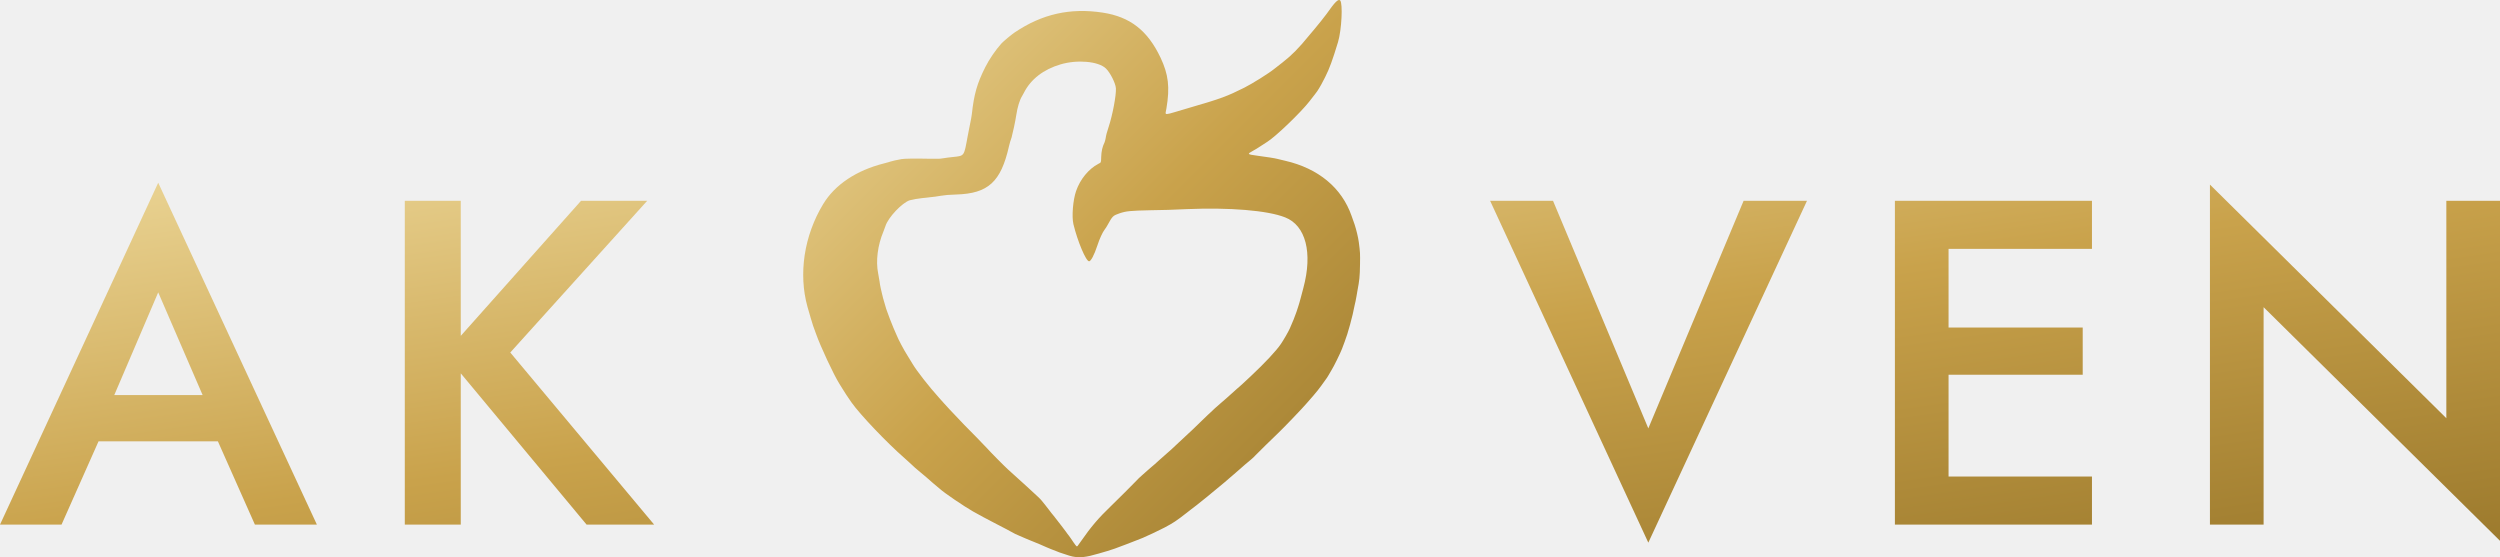
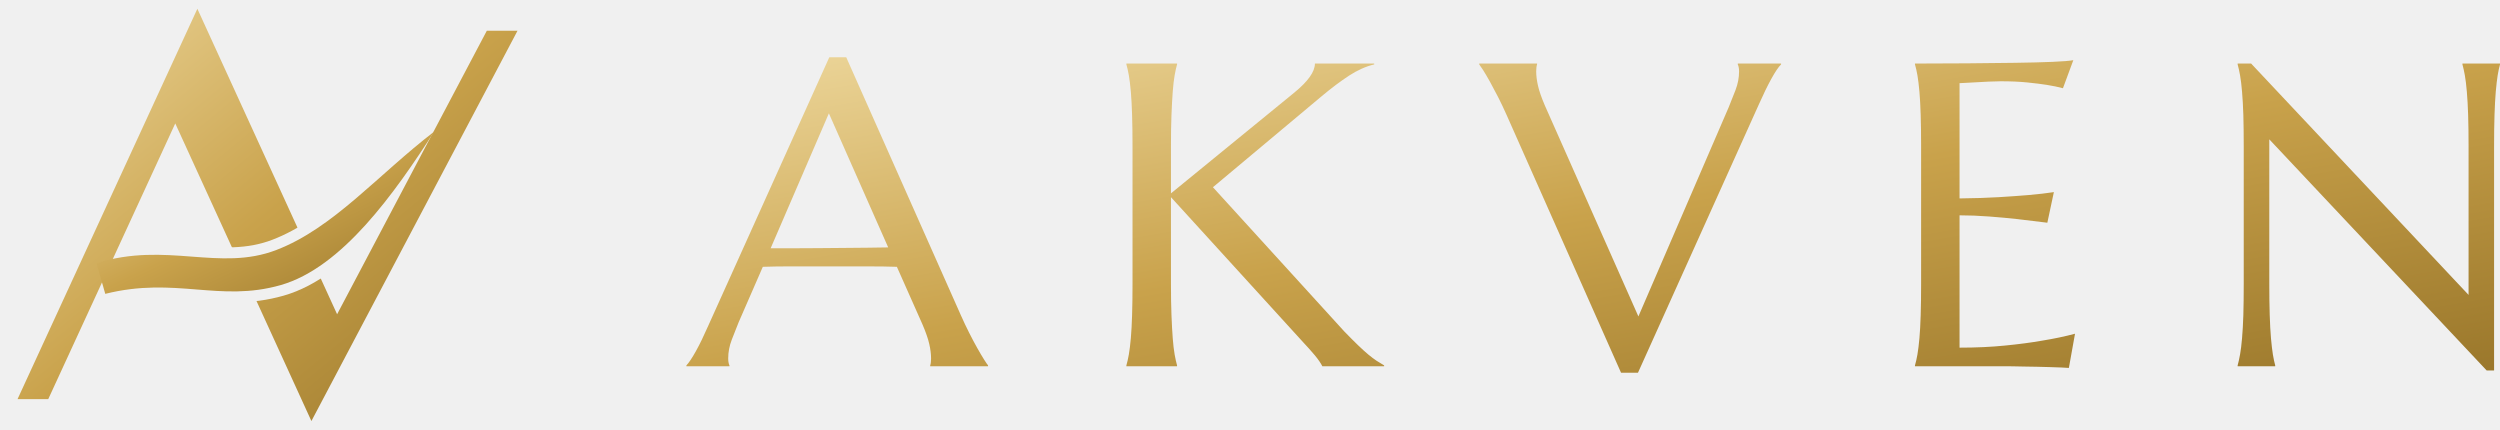
- <svg xmlns="http://www.w3.org/2000/svg" viewBox="0.6 -226.8 1080.8 240.8" role="img" aria-label="Ak&amp;Ven">
+ <svg xmlns="http://www.w3.org/2000/svg" viewBox="0 -84.72 578.31 99.43" role="img" aria-label="AKVEN">
  <defs>
    <linearGradient id="g" x1="0" y1="0" x2="1" y2="1">
-       <stop offset="0" stop-color="#EBD596" />
+       <stop offset="0" stop-color="#EDD79C" />
      <stop offset=".5" stop-color="#C9A24B" />
-       <stop offset="1" stop-color="#9C7A2D" />
+       <stop offset="1" stop-color="#9A772B" />
    </linearGradient>
  </defs>
-   <g fill="url(#g)" fill-rule="evenodd">
-     <path d="M43.2-36L94.8-36L110.8 0L137.6 0L69-147.8L0.6 0L27.2 0L43.2-36M50-56L69-100.4L88.2-56L50-56M199.8-140L175.6-140L175.6 0L199.8 0L199.8-65.4L254.2 0L283.4 0L221.2-74.4L280.4-140L251.8-140L199.8-81.6 M754.4-140L713.2-41.6L672-140L644.8-140L713.2 7.8L781.8-140L754.4-140M905-140L819.8-140L819.8 0L905 0L905-20.8L843-20.8L843-64.8L901-64.8L901-85.2L843-85.2L843-119.2L905-119.2L905-140M1081.4-140L1058.2-140L1058.2-46L956-147L956 0L979.2 0L979.2-94L1081.4 7" />
-     <path transform="translate(347.8 -226.8) scale(0.3716)" d="M313.3 647.4C311.0 646.9 308.1 646.0 306.8 645.5C305.6 645.0 303.2 644.3 301.6 643.8C300.0 643.4 296.8 642.2 294.5 641.2C292.1 640.2 289.6 639.2 288.8 639.0C288.1 638.8 285.7 637.8 283.5 636.8C281.3 635.8 277.7 634.2 275.5 633.3C273.3 632.5 269.8 631.0 267.7 630.1C265.6 629.2 263.5 628.3 263.0 628.2C262.6 628.0 260.6 627.2 258.5 626.3C256.5 625.4 253.5 624.1 251.8 623.4C250.2 622.8 247.9 621.8 246.8 621.2C237.4 616.1 233.8 614.2 221.8 608.0C214.9 604.5 204.9 599.1 197.8 595.1C187.1 589.0 164.2 573.5 158.7 568.4C157.5 567.4 154.2 564.5 151.3 562.2C148.5 559.8 144.8 556.6 143.2 555.1C141.5 553.7 138.5 551.1 136.4 549.4C132.1 545.9 128.5 542.8 124.2 538.6C122.5 537.0 119.7 534.5 118.0 533.0C97.5 515.1 66.5 482.6 56.3 468.2C52.9 463.4 46.8 454.2 45.5 451.8C45.0 450.9 43.5 448.5 42.2 446.5C35.7 436.2 20.2 403.1 15.0 388.3C13.5 384.0 12.0 379.8 11.6 378.9C11.0 377.4 7.5 365.4 5.1 357.0C-5.6 318.5 1.1 274.3 23.3 237.5C37.0 214.8 62.1 198.1 94.5 190.0C97.4 189.2 100.6 188.4 101.5 188.0C103.6 187.3 109.7 185.9 114.5 185.1C118.5 184.5 128.9 184.3 148.5 184.7C157.7 184.8 158.9 184.8 163.2 184.1C165.7 183.7 170.6 183.0 174.0 182.7C187.9 181.2 187.1 182.3 191.5 158.2C192.1 154.7 193.4 148.3 194.3 144.0C195.2 139.7 196.1 134.7 196.3 132.8C198.8 109.7 202.4 97.0 211.9 78.2C216.5 69.0 223.8 58.3 230.8 50.5C233.0 48.1 242.4 40.2 246.2 37.7C278.1 16.2 310.9 8.9 348.7 14.7C380.4 19.6 400.8 35.4 415.8 67.0C425.1 86.6 426.8 101.6 422.7 126.0C422.3 128.1 421.9 130.2 421.8 130.8C421.4 133.4 422.9 133.3 432.8 130.3C435.8 129.4 445.1 126.6 453.7 124.1C485.2 115.0 493.6 111.9 513.1 102.1C522.7 97.3 542.0 85.2 548.6 79.8C551.6 77.4 554.0 75.5 557.7 72.7C563.0 68.6 568.5 63.7 572.5 59.6C578.9 53.0 581.1 50.5 591.0 38.5C592.1 37.2 593.8 35.2 594.8 34.0C598.1 30.2 607.0 19.0 609.0 16.2C618.7 2.3 622.7 -1.6 624.8 0.5C628.1 3.8 626.5 35.2 622.3 49.0C616.0 69.8 612.4 79.7 607.3 89.8C605.2 93.9 603.2 97.7 602.8 98.4C602.4 99.0 601.3 101.0 600.3 102.7C599.4 104.4 597.0 107.9 595.0 110.3C593.1 112.8 590.4 116.3 589.0 118.0C579.0 130.9 549.2 159.5 539.7 165.2C538.3 166.1 534.8 168.3 532.0 170.2C529.2 172.1 525.2 174.5 523.1 175.6C516.3 179.4 516.5 179.5 528.8 181.2C539.3 182.6 549.2 184.1 551.5 184.8C552.4 185.1 556.5 186.1 560.7 187.0C599.5 195.9 626.7 218.5 638.1 251.2C639.0 253.6 640.5 257.9 641.5 260.8C643.5 266.8 645.7 275.8 646.5 281.7C648.1 294.3 648.1 294.2 647.9 307.8C647.7 321.5 647.2 326.3 645.0 337.7C644.7 339.6 644.1 342.7 643.8 344.7C643.5 346.6 643.0 349.2 642.7 350.5C642.3 351.8 641.8 354.2 641.5 355.8C639.5 367.1 633.6 388.7 630.0 397.7C628.9 400.5 627.5 404.3 626.8 406.2C625.2 410.5 617.3 426.7 614.8 430.5C613.8 432.2 612.2 434.8 611.3 436.5C610.3 438.2 608.4 441.2 606.8 443.2C605.3 445.2 603.5 447.8 602.7 448.9C601.9 450.1 600.1 452.5 598.6 454.3C597.1 456.0 594.9 458.7 593.7 460.2C592.5 461.6 590.7 463.7 589.7 464.8C588.6 465.9 586.7 468.2 585.3 469.8C581.7 474.2 558.1 498.8 552.2 504.3C546.1 510.1 528.1 527.7 526.1 529.9C524.9 531.3 522.8 533.2 521.5 534.3C518.0 537.1 510.7 543.4 506.7 547.0C504.7 548.8 502.3 550.9 501.3 551.7C500.3 552.5 498.2 554.4 496.5 555.8C493.3 558.7 489.0 562.3 480.7 569.1C477.8 571.4 475.3 573.5 475.0 573.8C474.7 574.2 472.6 575.9 470.3 577.7C465.9 581.2 461.1 585.0 457.7 587.8C456.5 588.7 453.9 590.8 451.8 592.3C449.8 593.9 446.9 596.1 445.5 597.2C434.8 605.6 430.8 608.3 420.6 613.7C414.1 617.1 399.5 624.0 395.3 625.7C393.8 626.3 390.6 627.6 388.2 628.5C383.6 630.4 368.5 636.1 362.2 638.4C360.2 639.1 356.2 640.4 353.5 641.2C350.8 642.0 346.4 643.2 343.9 644.0C329.0 648.4 321.7 649.2 313.3 647.4ZM319.4 635.1C319.7 634.8 321.4 632.4 323.2 629.8C334.6 613.3 343.8 602.5 357.5 589.4C366.6 580.6 384.2 563.0 387.6 559.4C389.1 557.7 391.9 555.0 393.8 553.4C395.6 551.8 398.5 549.3 400.1 547.8C401.8 546.3 404.2 544.2 405.5 543.1C406.8 542.1 410.6 538.8 413.8 535.8C417.1 532.9 421.1 529.4 422.6 528.0C424.2 526.7 426.8 524.3 428.4 522.9C429.9 521.4 433.6 518.0 436.5 515.3C446.8 505.9 464.0 489.6 464.0 489.3C464.0 489.2 466.6 486.7 469.7 483.8C472.9 480.9 477.2 476.8 479.3 474.8C481.4 472.8 484.4 470.2 485.9 469.0C488.6 466.8 494.9 461.2 499.2 457.3C500.4 456.1 503.1 453.8 505.0 452.1C508.7 449.0 510.6 447.3 521.1 437.4C537.2 422.3 550.6 408.0 555.9 400.1C558.9 395.7 564.5 386.0 566.2 382.2C568.8 376.6 573.2 365.6 574.0 362.8C574.4 361.6 575.3 358.8 576.0 356.7C576.7 354.6 578.1 349.9 579.0 346.3C579.9 342.8 581.3 337.7 582.0 335.0C593.0 294.0 584.8 262.3 560.8 252.9C540.4 244.8 496.3 241.2 446.3 243.3C429.0 244.1 419.7 244.4 403.7 244.6C380.5 245.1 375.7 245.6 368.1 248.2C360.4 250.9 360.0 251.3 354.2 261.8C353.3 263.5 351.9 265.7 351.0 266.8C348.3 270.3 345.0 277.5 342.2 286.0C338.7 296.6 334.8 304.0 332.7 304.0C329.1 304.0 319.3 280.8 314.5 260.9C312.4 252.1 313.9 232.8 317.6 222.2C322.3 208.6 332.2 196.5 343.5 190.6C346.8 188.9 346.6 189.5 346.8 182.7C347.0 175.9 348.2 170.7 350.6 165.9C351.0 165.0 351.6 162.9 351.9 161.2C352.5 157.1 353.4 153.9 355.5 147.5C360.1 133.6 364.4 110.5 363.9 102.7C363.5 96.8 357.3 84.5 352.3 79.7C343.7 71.3 319.0 69.1 299.5 74.9C279.5 80.8 264.7 92.3 256.8 108.1C256.1 109.4 255.2 111.0 254.8 111.7C251.9 116.3 249.4 124.6 248.0 133.8C247.2 139.8 243.6 156.4 242.6 159.7C241.3 163.2 240.1 167.5 239.5 170.2C230.1 211.7 215.3 225.2 178.0 226.3C168.2 226.7 166.5 226.8 159.9 227.8C156.0 228.5 151.1 229.2 149.1 229.3C147.1 229.5 144.5 229.8 143.2 230.0C141.9 230.2 139.7 230.4 138.3 230.5C134.8 230.8 126.8 232.2 124.1 233.0C115.3 235.7 98.9 253.0 95.8 263.0C95.3 264.6 94.3 267.3 93.5 269.2C86.7 285.2 84.4 303.9 87.3 318.0C87.9 320.9 88.6 325.0 88.9 327.2C89.1 329.4 89.8 333.0 90.3 335.3C90.9 337.6 91.4 340.3 91.7 341.4C91.9 342.4 92.5 344.8 93.0 346.7C93.6 348.6 94.6 352.3 95.4 355.0C96.1 357.7 97.3 361.4 98.1 363.3C98.8 365.3 100.1 368.7 100.9 370.9C101.7 373.2 103.6 377.9 105.1 381.4C106.7 385.0 108.3 388.7 108.7 389.7C110.6 394.6 117.2 407.1 121.5 413.8C123.3 416.8 126.0 421.2 127.5 423.6C132.4 431.8 146.8 450.2 158.2 462.8C159.8 464.6 162.4 467.5 164.0 469.3C165.5 471.1 168.5 474.3 170.6 476.5C172.8 478.7 177.0 483.2 180.0 486.4C183.0 489.7 186.3 493.1 187.3 494.1C189.8 496.5 212.6 519.8 214.0 521.5C216.9 524.9 234.0 542.2 238.2 546.0C243.0 550.2 246.9 553.9 260.3 566.0C274.1 578.7 275.3 579.8 277.1 581.9C279.0 584.1 283.3 589.5 286.7 594.0C287.8 595.6 290.1 598.4 291.7 600.3C293.3 602.3 295.1 604.7 295.9 605.7C296.6 606.7 298.6 609.3 300.4 611.5C302.1 613.7 304.5 616.9 305.7 618.5C306.8 620.2 308.4 622.2 309.2 623.2C309.9 624.1 311.1 625.7 311.7 626.7C312.3 627.7 313.6 629.6 314.6 631.0C318.1 636.0 318.4 636.2 319.4 635.1Z" />
+   <g transform="translate(0 -84.72) scale(1.01457) translate(1 -1)">
+     <defs>
+       <clipPath id="a-z">
+         <rect x="38" y="0" width="42" height="100" />
+       </clipPath>
+       <mask id="a-m" maskUnits="userSpaceOnUse" x="-10" y="-10" width="140" height="120">
+         <rect x="-10" y="-10" width="140" height="120" fill="#fff" />
+         <path d="M21 61C37 56 49 63 62 58S85 41 98 31C89 45 77 62 63 66S39 64 23 68Z" fill="none" stroke="#000" stroke-width="5" stroke-linejoin="round" clip-path="url(#a-z)" />
+       </mask>
+     </defs>
+     <g fill="url(#g)">
+       <path d="M3 92L44 3L75.86 72.65L110 8L117 8L70 97L38.96 29.14L10 92Z" mask="url(#a-m)" />
+       <path d="M21 61C37 56 49 63 62 58S85 41 98 31C89 45 77 62 63 66S39 64 23 68Z" />
+     </g>
  </g>
+   <path transform="translate(159.76 0)" fill="url(#g)" d="M68.80 0L55.42 0L55.42-0.20Q55.52-0.44 55.57-0.93Q55.62-1.42 55.62-1.81Q55.62-3.32 55.20-5.15Q54.79-6.98 53.61-9.72L47.71-23Q44.97-23.10 40.43-23.10Q35.89-23.10 30.62-23.10Q26.76-23.10 23.17-23.10Q19.58-23.10 16.70-23L11.08-10.11Q10.35-8.30 9.52-6.15Q8.69-4 8.69-1.81Q8.69-1.17 8.79-0.76Q8.89-0.34 8.98-0.20L8.98 0L-0.98 0L-0.98-0.20Q-0.10-1.12 1.22-3.49Q2.54-5.86 4.10-9.42L32.08-71.48L35.99-71.48L62.50-11.82Q63.43-9.72 64.43-7.74Q65.43-5.76 66.31-4.20Q67.19-2.64 67.87-1.56Q68.55-0.49 68.80-0.20L68.80 0M18.51-27.29L23.78-27.29Q26.61-27.29 29.59-27.32Q32.57-27.34 35.42-27.37Q38.28-27.39 40.92-27.42Q43.55-27.44 45.70-27.49L31.98-58.50L18.51-27.29M100.80 0L100.80-0.20Q101.10-1.22 101.37-2.73Q101.63-4.25 101.83-6.49Q102.03-8.74 102.12-11.84Q102.22-14.94 102.22-19.09L102.22-50.88Q102.22-55.03 102.12-58.13Q102.03-61.23 101.83-63.50Q101.63-65.77 101.37-67.29Q101.10-68.80 100.80-69.82L100.80-70.02L112.52-70.02L112.52-69.82Q112.23-68.80 111.96-67.29Q111.69-65.77 111.52-63.50Q111.35-61.23 111.23-58.13Q111.11-55.03 111.11-50.88L111.11-39.99L139.62-63.28Q144.41-67.19 144.41-70.02L158.13-70.02L158.13-69.82Q155.25-69.14 152.29-67.21Q149.34-65.28 146.02-62.50L120.82-41.41L151.15-8.11Q153.05-6.15 154.39-4.86Q155.74-3.56 156.76-2.71Q157.79-1.86 158.64-1.29Q159.50-0.73 160.42-0.20L160.42 0L146.12 0Q145.92-0.44 145.46-1.12Q144.99-1.81 144.38-2.54Q143.77-3.27 143.07-4.05Q142.36-4.83 141.72-5.52L111.11-39.11L111.11-19.09Q111.11-14.94 111.23-11.84Q111.35-8.74 111.52-6.49Q111.69-4.25 111.96-2.73Q112.23-1.22 112.52-0.20L112.52 0L100.80 0M182.42-70.02L195.80-70.02L195.80-69.82Q195.70-69.58 195.65-69.09Q195.60-68.60 195.60-68.21Q195.60-66.70 196.02-64.87Q196.43-63.04 197.61-60.30L219.24-11.52L240.13-59.91Q240.87-61.72 241.70-63.87Q242.53-66.02 242.53-68.21Q242.53-68.80 242.43-69.21Q242.33-69.63 242.23-69.82L242.23-70.02L252.24-70.02L252.24-69.82Q251.32-68.90 250-66.50Q248.68-64.11 247.12-60.60L219.14 1.51L215.23 1.51L188.72-58.20Q187.79-60.30 186.79-62.26Q185.79-64.21 184.91-65.80Q184.03-67.38 183.35-68.46Q182.66-69.53 182.42-69.82L182.42-70.02M283.22-70.02Q289.33-70.02 295.36-70.07Q301.39-70.12 306.42-70.19Q311.45-70.26 315.01-70.41Q318.58-70.56 319.85-70.80L317.45-64.31Q315.84-64.75 313.69-65.09Q311.84-65.38 309.18-65.65Q306.52-65.92 303.05-65.92Q301.88-65.92 300.24-65.84Q298.61-65.77 297.09-65.67Q295.33-65.58 293.53-65.48L293.53-38.82Q298.56-38.87 302.61-39.11Q306.66-39.36 309.49-39.60Q312.81-39.89 315.35-40.28L313.84-33.20Q310.47-33.64 306.96-34.03Q303.93-34.37 300.36-34.64Q296.80-34.91 293.53-34.91L293.53-4.30Q299.29-4.30 304.12-4.79Q308.96-5.27 312.57-5.91Q316.77-6.59 320.24-7.52L318.82 0.39Q318.23 0.34 317.06 0.29Q315.89 0.24 314.45 0.20Q313.01 0.15 311.42 0.12Q309.84 0.10 308.42 0.07Q307 0.05 305.91 0.02Q304.81 0 304.32 0L283.22 0L283.22-0.20Q283.52-1.22 283.79-2.73Q284.05-4.25 284.25-6.49Q284.45-8.74 284.54-11.84Q284.64-14.94 284.64-19.09L284.64-50.88Q284.64-55.03 284.54-58.13Q284.45-61.23 284.25-63.50Q284.05-65.77 283.79-67.29Q283.52-68.80 283.22-69.82L283.22-70.02M357.86-70.02L360.98-70.02L411.28-16.50L411.28-50.88Q411.28-55.03 411.18-58.13Q411.08-61.23 410.88-63.50Q410.69-65.77 410.42-67.29Q410.15-68.80 409.86-69.82L409.86-70.02L418.55-70.02L418.55-69.82Q418.26-68.80 418.01-67.29Q417.77-65.77 417.57-63.50Q417.38-61.23 417.28-58.13Q417.18-55.03 417.18-50.88L417.18 0.98L415.47 0.98L365.18-52.49L365.18-19.09Q365.18-14.94 365.28-11.84Q365.38-8.74 365.57-6.49Q365.77-4.25 366.01-2.73Q366.26-1.22 366.55-0.20L366.55 0L357.86 0L357.86-0.20Q358.15-1.22 358.42-2.73Q358.69-4.25 358.88-6.49Q359.08-8.74 359.18-11.84Q359.27-14.94 359.27-19.09L359.27-50.88Q359.27-55.03 359.18-58.13Q359.08-61.23 358.88-63.50Q358.69-65.77 358.42-67.29Q358.15-68.80 357.86-69.82" />
</svg>
